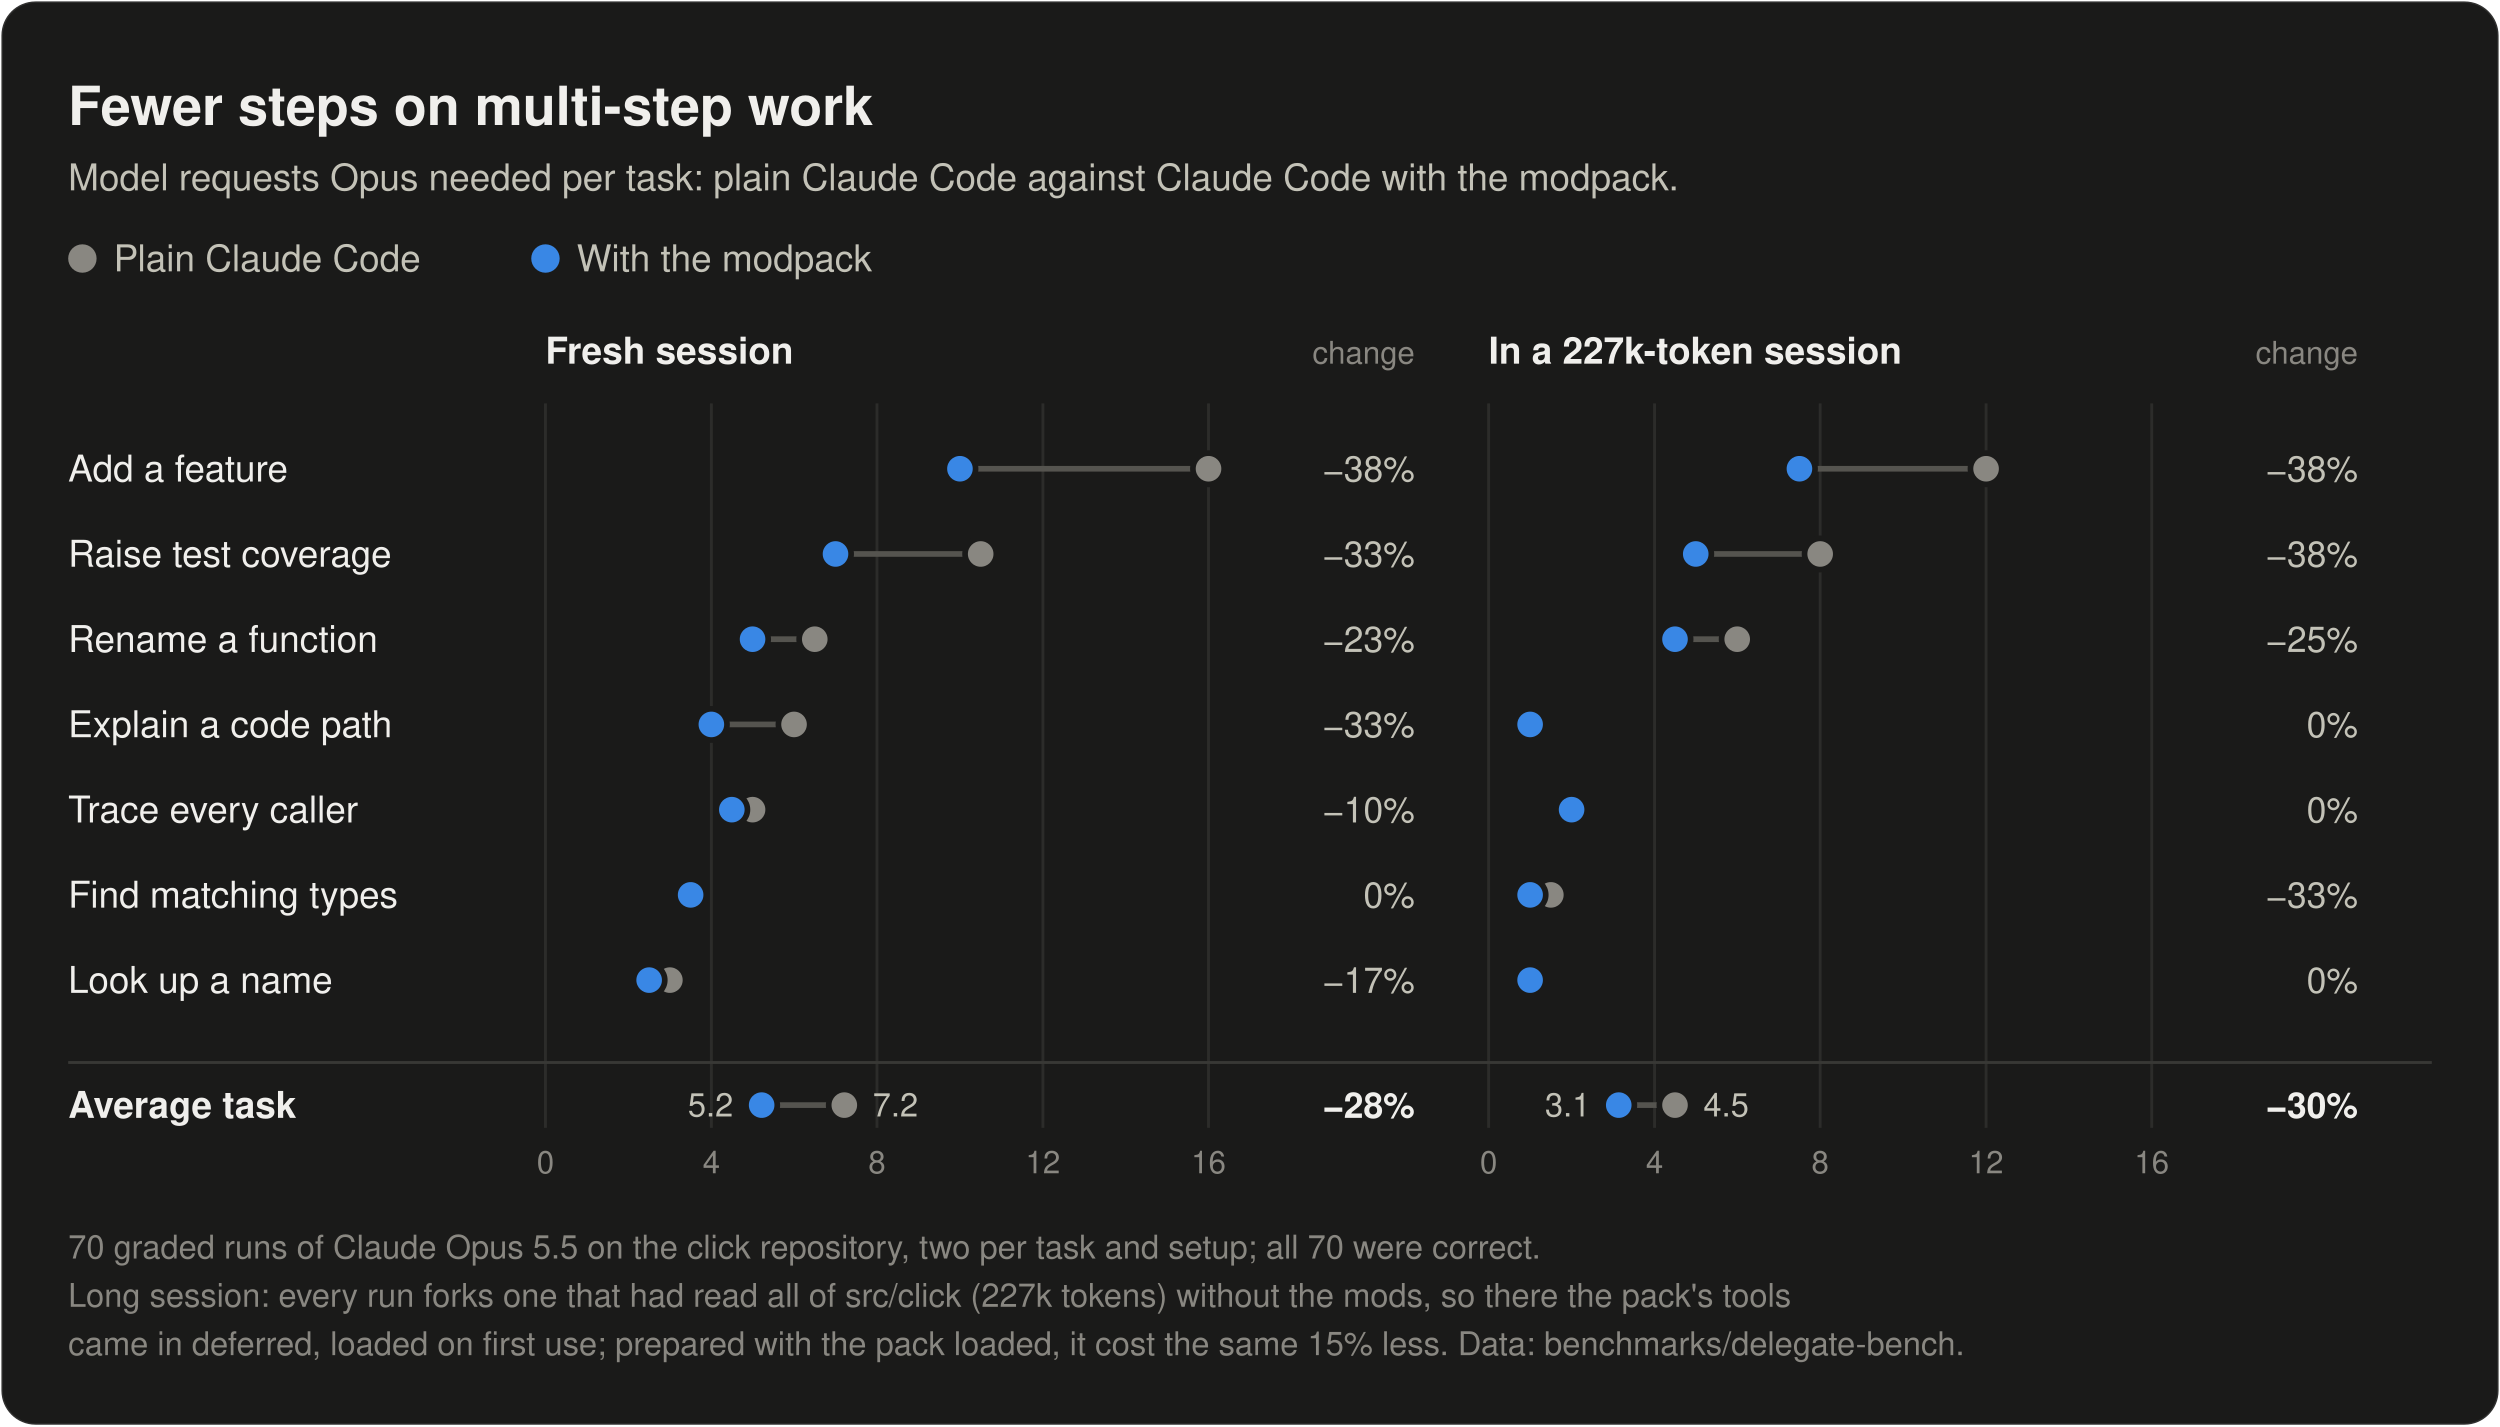
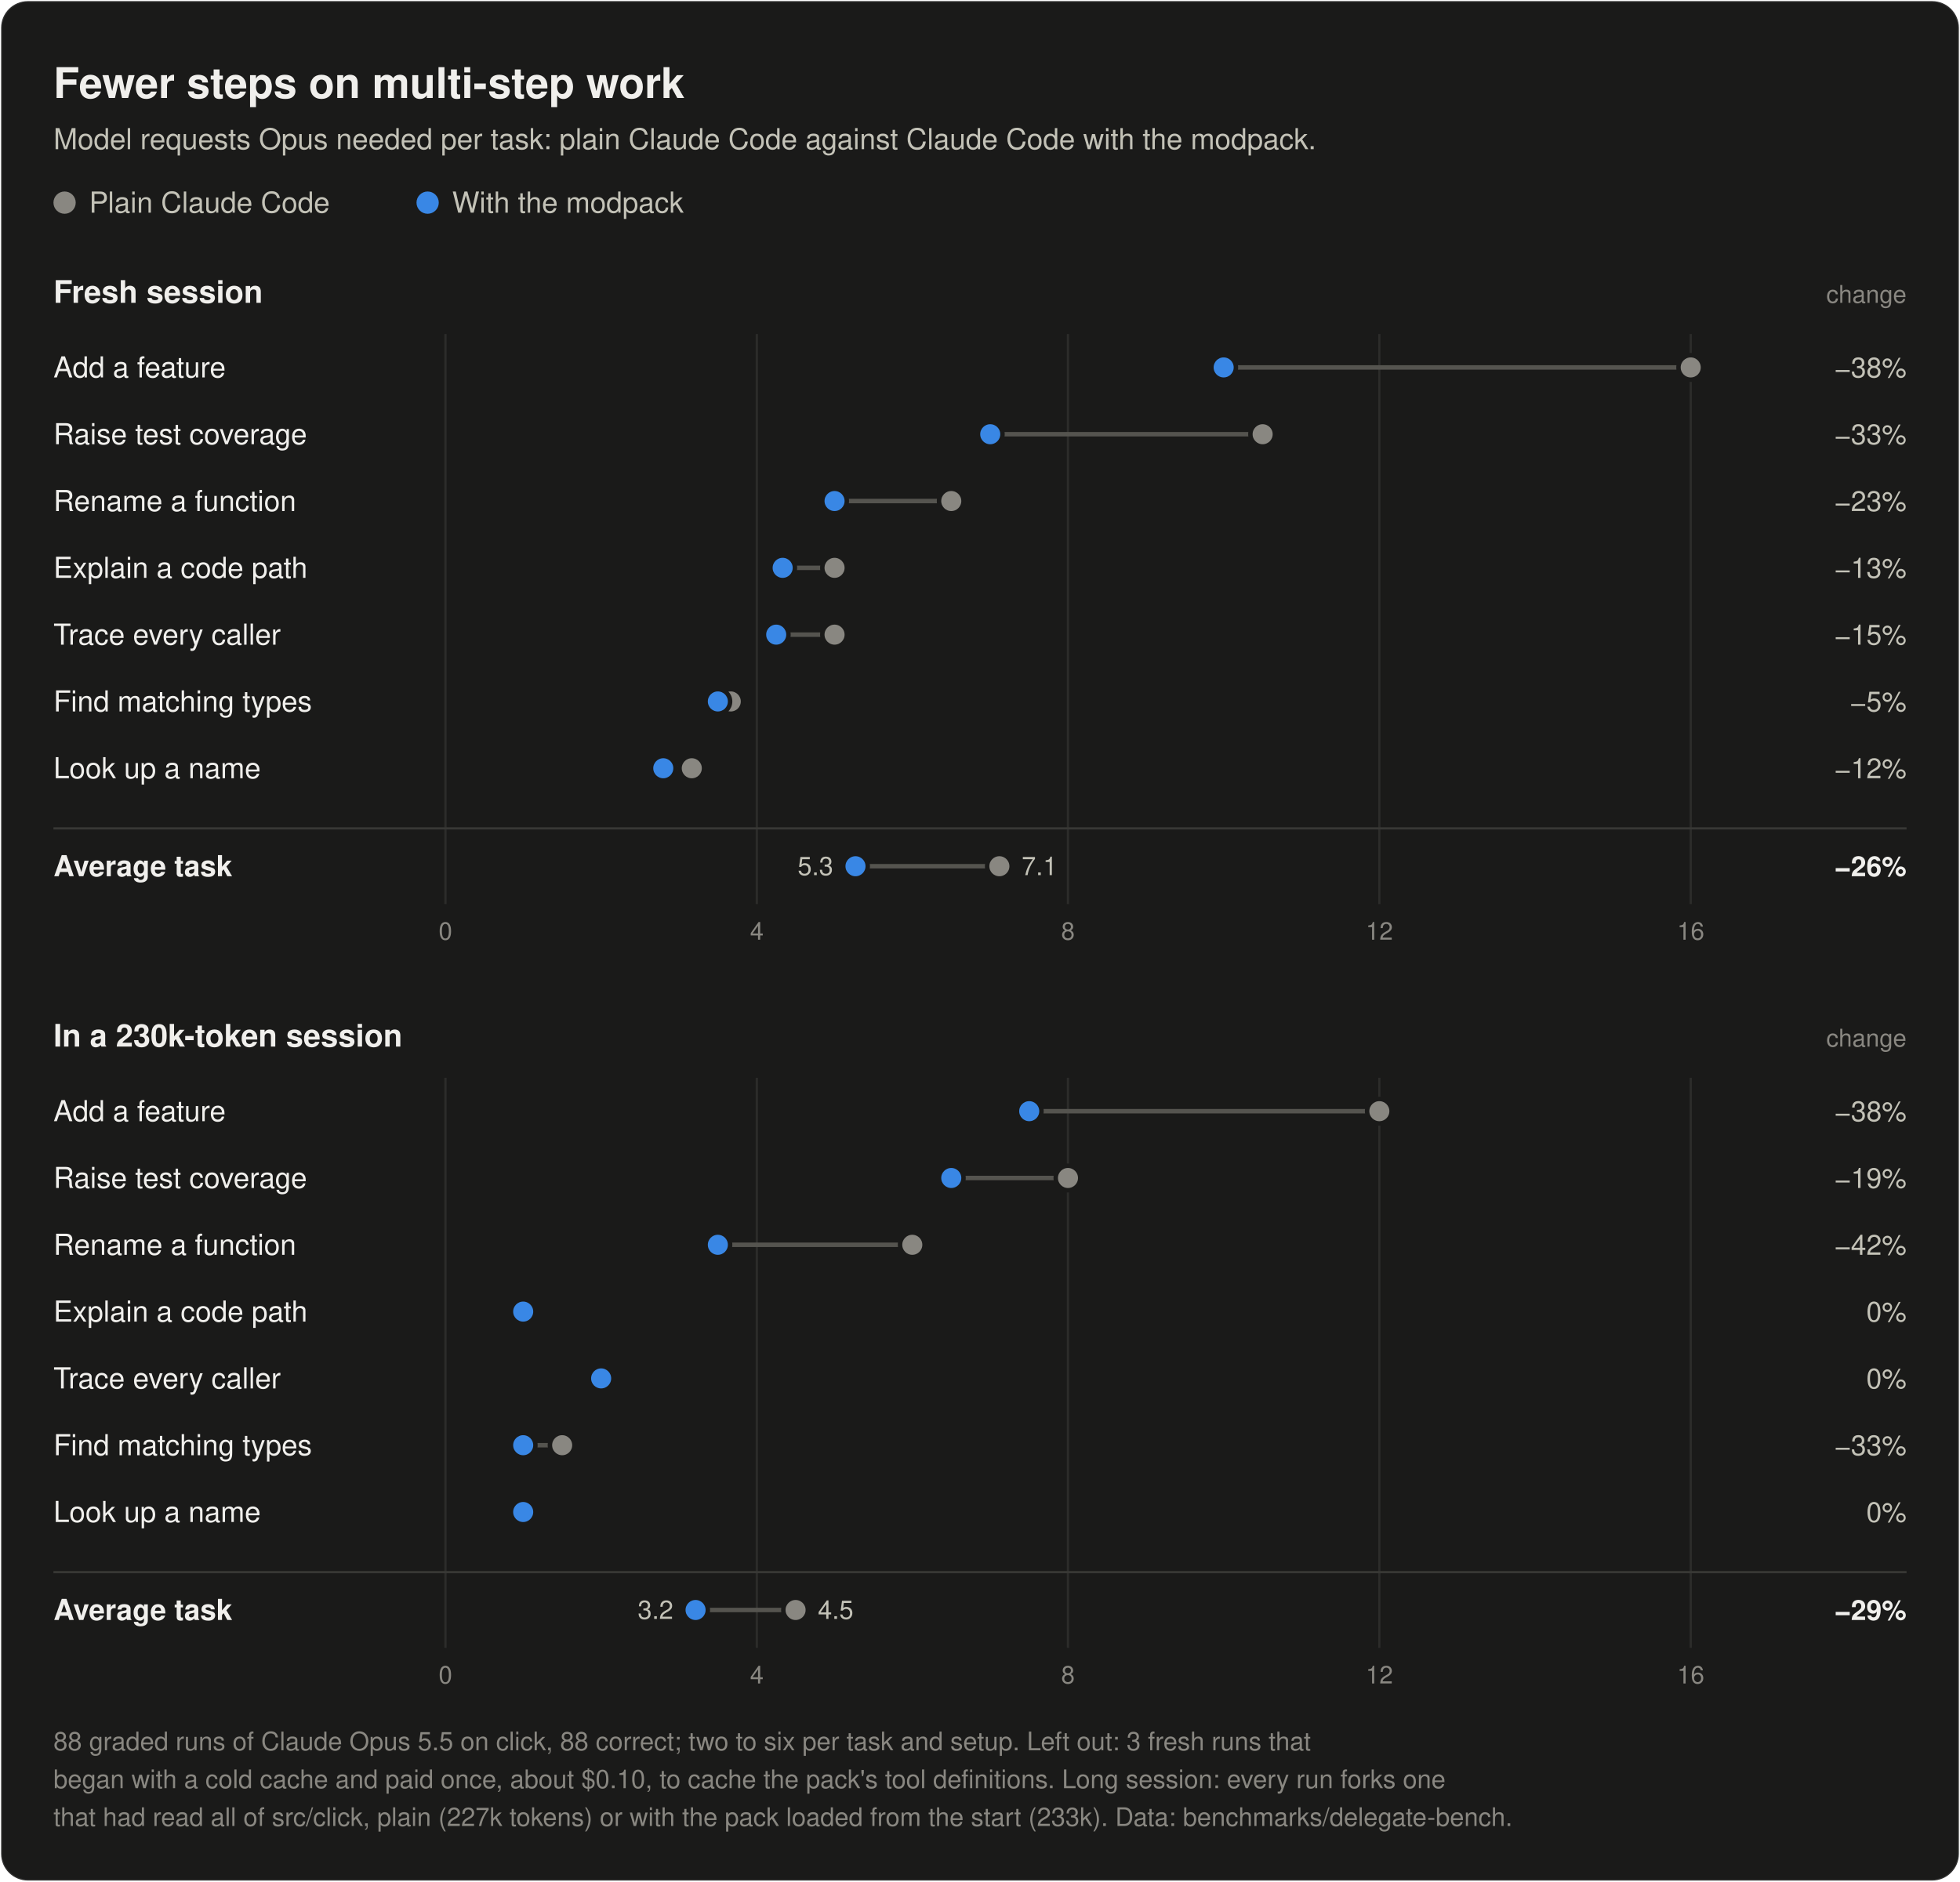
- <svg xmlns="http://www.w3.org/2000/svg" width="880" height="502" viewBox="0 0 880 502" role="img" font-family="-apple-system, BlinkMacSystemFont, 'Segoe UI', Helvetica, Arial, sans-serif">
-   <rect x="0.5" y="0.5" width="879" height="501" rx="12" fill="#1a1a19" stroke="rgba(255,255,255,0.10)" />
+ <svg xmlns="http://www.w3.org/2000/svg" width="880" height="845" viewBox="0 0 880 845" role="img" font-family="-apple-system, BlinkMacSystemFont, 'Segoe UI', Helvetica, Arial, sans-serif">
+   <rect x="0.5" y="0.5" width="879" height="844" rx="12" fill="#1a1a19" stroke="rgba(255,255,255,0.10)" />
  <text x="24.0" y="44.0" font-size="19" font-weight="600" fill="#f0efec" text-anchor="start">Fewer steps on multi-step work</text>
  <text x="24.0" y="67.0" font-size="13" font-weight="400" fill="#c3c2b7" text-anchor="start">Model requests Opus needed per task: plain Claude Code against Claude Code with the modpack.</text>
  <circle cx="29" cy="91" r="5" fill="#898781" />
  <text x="40.0" y="95.5" font-size="13" font-weight="400" fill="#c3c2b7" text-anchor="start">Plain Claude Code</text>
  <circle cx="192.0" cy="91" r="5" fill="#3987e5" />
  <text x="203.0" y="95.5" font-size="13" font-weight="400" fill="#c3c2b7" text-anchor="start">With the modpack</text>
-   <text x="192.0" y="128.0" font-size="13" font-weight="600" fill="#f0efec" text-anchor="start">Fresh session</text>
-   <text x="498.0" y="128.0" font-size="11" font-weight="400" fill="#898781" text-anchor="end">change</text>
-   <line x1="192.0" y1="142" x2="192.0" y2="397.0" stroke="#2c2c2a" stroke-width="1" />
-   <text x="192.0" y="413.0" font-size="11" font-weight="400" fill="#898781" text-anchor="middle" style="font-variant-numeric: tabular-nums">0</text>
-   <line x1="250.4" y1="142" x2="250.4" y2="397.0" stroke="#2c2c2a" stroke-width="1" />
-   <text x="250.4" y="413.0" font-size="11" font-weight="400" fill="#898781" text-anchor="middle" style="font-variant-numeric: tabular-nums">4</text>
-   <line x1="308.7" y1="142" x2="308.7" y2="397.0" stroke="#2c2c2a" stroke-width="1" />
-   <text x="308.7" y="413.0" font-size="11" font-weight="400" fill="#898781" text-anchor="middle" style="font-variant-numeric: tabular-nums">8</text>
-   <line x1="367.1" y1="142" x2="367.1" y2="397.0" stroke="#2c2c2a" stroke-width="1" />
-   <text x="367.1" y="413.0" font-size="11" font-weight="400" fill="#898781" text-anchor="middle" style="font-variant-numeric: tabular-nums">12</text>
-   <line x1="425.4" y1="142" x2="425.4" y2="397.0" stroke="#2c2c2a" stroke-width="1" />
-   <text x="425.4" y="413.0" font-size="11" font-weight="400" fill="#898781" text-anchor="middle" style="font-variant-numeric: tabular-nums">16</text>
-   <line x1="425.4" y1="165.0" x2="337.9" y2="165.0" stroke="#55544f" stroke-width="2" stroke-linecap="round" />
-   <circle cx="425.4" cy="165.0" r="5.5" fill="#898781" stroke="#1a1a19" stroke-width="2" />
-   <circle cx="337.9" cy="165.0" r="5.5" fill="#3987e5" stroke="#1a1a19" stroke-width="2" />
-   <text x="498.0" y="169.5" font-size="12.5" font-weight="400" fill="#c3c2b7" text-anchor="end" style="font-variant-numeric: tabular-nums">−38%</text>
-   <line x1="345.2" y1="195.0" x2="294.1" y2="195.0" stroke="#55544f" stroke-width="2" stroke-linecap="round" />
-   <circle cx="345.2" cy="195.0" r="5.5" fill="#898781" stroke="#1a1a19" stroke-width="2" />
-   <circle cx="294.1" cy="195.0" r="5.5" fill="#3987e5" stroke="#1a1a19" stroke-width="2" />
-   <text x="498.0" y="199.5" font-size="12.5" font-weight="400" fill="#c3c2b7" text-anchor="end" style="font-variant-numeric: tabular-nums">−33%</text>
-   <line x1="286.8" y1="225.0" x2="264.9" y2="225.0" stroke="#55544f" stroke-width="2" stroke-linecap="round" />
-   <circle cx="286.8" cy="225.0" r="5.5" fill="#898781" stroke="#1a1a19" stroke-width="2" />
-   <circle cx="264.9" cy="225.0" r="5.5" fill="#3987e5" stroke="#1a1a19" stroke-width="2" />
-   <text x="498.0" y="229.5" font-size="12.5" font-weight="400" fill="#c3c2b7" text-anchor="end" style="font-variant-numeric: tabular-nums">−23%</text>
-   <line x1="279.5" y1="255.0" x2="250.4" y2="255.0" stroke="#55544f" stroke-width="2" stroke-linecap="round" />
-   <circle cx="279.5" cy="255.0" r="5.5" fill="#898781" stroke="#1a1a19" stroke-width="2" />
-   <circle cx="250.4" cy="255.0" r="5.5" fill="#3987e5" stroke="#1a1a19" stroke-width="2" />
-   <text x="498.0" y="259.5" font-size="12.5" font-weight="400" fill="#c3c2b7" text-anchor="end" style="font-variant-numeric: tabular-nums">−33%</text>
-   <line x1="264.9" y1="285.0" x2="257.6" y2="285.0" stroke="#55544f" stroke-width="2" stroke-linecap="round" />
-   <circle cx="264.9" cy="285.0" r="5.5" fill="#898781" stroke="#1a1a19" stroke-width="2" />
-   <circle cx="257.6" cy="285.0" r="5.5" fill="#3987e5" stroke="#1a1a19" stroke-width="2" />
-   <text x="498.0" y="289.5" font-size="12.5" font-weight="400" fill="#c3c2b7" text-anchor="end" style="font-variant-numeric: tabular-nums">−10%</text>
-   <line x1="243.1" y1="315.0" x2="243.1" y2="315.0" stroke="#55544f" stroke-width="2" stroke-linecap="round" />
-   <circle cx="243.1" cy="315.0" r="5.5" fill="#898781" stroke="#1a1a19" stroke-width="2" />
-   <circle cx="243.1" cy="315.0" r="5.5" fill="#3987e5" stroke="#1a1a19" stroke-width="2" />
-   <text x="498.0" y="319.5" font-size="12.5" font-weight="400" fill="#c3c2b7" text-anchor="end" style="font-variant-numeric: tabular-nums">0%</text>
-   <line x1="235.8" y1="345.0" x2="228.5" y2="345.0" stroke="#55544f" stroke-width="2" stroke-linecap="round" />
-   <circle cx="235.8" cy="345.0" r="5.5" fill="#898781" stroke="#1a1a19" stroke-width="2" />
-   <circle cx="228.5" cy="345.0" r="5.5" fill="#3987e5" stroke="#1a1a19" stroke-width="2" />
-   <text x="498.0" y="349.5" font-size="12.5" font-weight="400" fill="#c3c2b7" text-anchor="end" style="font-variant-numeric: tabular-nums">−17%</text>
-   <line x1="297.2" y1="389.0" x2="268.1" y2="389.0" stroke="#55544f" stroke-width="2" stroke-linecap="round" />
-   <circle cx="297.2" cy="389.0" r="5.5" fill="#898781" stroke="#1a1a19" stroke-width="2" />
-   <circle cx="268.1" cy="389.0" r="5.5" fill="#3987e5" stroke="#1a1a19" stroke-width="2" />
-   <text x="498.0" y="393.5" font-size="12.5" font-weight="600" fill="#f0efec" text-anchor="end" style="font-variant-numeric: tabular-nums">−28%</text>
-   <text x="258.1" y="393.0" font-size="11.5" font-weight="400" fill="#c3c2b7" text-anchor="end" style="font-variant-numeric: tabular-nums">5.2</text>
-   <text x="307.2" y="393.0" font-size="11.5" font-weight="400" fill="#c3c2b7" text-anchor="start" style="font-variant-numeric: tabular-nums">7.2</text>
-   <text x="524.0" y="128.0" font-size="13" font-weight="600" fill="#f0efec" text-anchor="start">In a 227k-token session</text>
-   <text x="830.0" y="128.0" font-size="11" font-weight="400" fill="#898781" text-anchor="end">change</text>
-   <line x1="524.0" y1="142" x2="524.0" y2="397.0" stroke="#2c2c2a" stroke-width="1" />
-   <text x="524.0" y="413.0" font-size="11" font-weight="400" fill="#898781" text-anchor="middle" style="font-variant-numeric: tabular-nums">0</text>
-   <line x1="582.4" y1="142" x2="582.4" y2="397.0" stroke="#2c2c2a" stroke-width="1" />
-   <text x="582.4" y="413.0" font-size="11" font-weight="400" fill="#898781" text-anchor="middle" style="font-variant-numeric: tabular-nums">4</text>
-   <line x1="640.7" y1="142" x2="640.7" y2="397.0" stroke="#2c2c2a" stroke-width="1" />
-   <text x="640.7" y="413.0" font-size="11" font-weight="400" fill="#898781" text-anchor="middle" style="font-variant-numeric: tabular-nums">8</text>
-   <line x1="699.1" y1="142" x2="699.1" y2="397.0" stroke="#2c2c2a" stroke-width="1" />
-   <text x="699.1" y="413.0" font-size="11" font-weight="400" fill="#898781" text-anchor="middle" style="font-variant-numeric: tabular-nums">12</text>
-   <line x1="757.4" y1="142" x2="757.4" y2="397.0" stroke="#2c2c2a" stroke-width="1" />
-   <text x="757.4" y="413.0" font-size="11" font-weight="400" fill="#898781" text-anchor="middle" style="font-variant-numeric: tabular-nums">16</text>
-   <line x1="699.1" y1="165.0" x2="633.4" y2="165.0" stroke="#55544f" stroke-width="2" stroke-linecap="round" />
-   <circle cx="699.1" cy="165.0" r="5.5" fill="#898781" stroke="#1a1a19" stroke-width="2" />
-   <circle cx="633.4" cy="165.0" r="5.5" fill="#3987e5" stroke="#1a1a19" stroke-width="2" />
-   <text x="830.0" y="169.5" font-size="12.5" font-weight="400" fill="#c3c2b7" text-anchor="end" style="font-variant-numeric: tabular-nums">−38%</text>
-   <line x1="640.7" y1="195.0" x2="596.9" y2="195.0" stroke="#55544f" stroke-width="2" stroke-linecap="round" />
-   <circle cx="640.7" cy="195.0" r="5.5" fill="#898781" stroke="#1a1a19" stroke-width="2" />
-   <circle cx="596.9" cy="195.0" r="5.5" fill="#3987e5" stroke="#1a1a19" stroke-width="2" />
-   <text x="830.0" y="199.5" font-size="12.5" font-weight="400" fill="#c3c2b7" text-anchor="end" style="font-variant-numeric: tabular-nums">−38%</text>
-   <line x1="611.5" y1="225.0" x2="589.6" y2="225.0" stroke="#55544f" stroke-width="2" stroke-linecap="round" />
-   <circle cx="611.5" cy="225.0" r="5.5" fill="#898781" stroke="#1a1a19" stroke-width="2" />
-   <circle cx="589.6" cy="225.0" r="5.5" fill="#3987e5" stroke="#1a1a19" stroke-width="2" />
-   <text x="830.0" y="229.5" font-size="12.5" font-weight="400" fill="#c3c2b7" text-anchor="end" style="font-variant-numeric: tabular-nums">−25%</text>
-   <line x1="538.6" y1="255.0" x2="538.6" y2="255.0" stroke="#55544f" stroke-width="2" stroke-linecap="round" />
-   <circle cx="538.6" cy="255.0" r="5.5" fill="#898781" stroke="#1a1a19" stroke-width="2" />
-   <circle cx="538.6" cy="255.0" r="5.5" fill="#3987e5" stroke="#1a1a19" stroke-width="2" />
-   <text x="830.0" y="259.5" font-size="12.5" font-weight="400" fill="#c3c2b7" text-anchor="end" style="font-variant-numeric: tabular-nums">0%</text>
-   <line x1="553.2" y1="285.0" x2="553.2" y2="285.0" stroke="#55544f" stroke-width="2" stroke-linecap="round" />
-   <circle cx="553.2" cy="285.0" r="5.5" fill="#898781" stroke="#1a1a19" stroke-width="2" />
-   <circle cx="553.2" cy="285.0" r="5.5" fill="#3987e5" stroke="#1a1a19" stroke-width="2" />
-   <text x="830.0" y="289.5" font-size="12.5" font-weight="400" fill="#c3c2b7" text-anchor="end" style="font-variant-numeric: tabular-nums">0%</text>
-   <line x1="545.9" y1="315.0" x2="538.6" y2="315.0" stroke="#55544f" stroke-width="2" stroke-linecap="round" />
-   <circle cx="545.9" cy="315.0" r="5.5" fill="#898781" stroke="#1a1a19" stroke-width="2" />
-   <circle cx="538.6" cy="315.0" r="5.5" fill="#3987e5" stroke="#1a1a19" stroke-width="2" />
-   <text x="830.0" y="319.5" font-size="12.5" font-weight="400" fill="#c3c2b7" text-anchor="end" style="font-variant-numeric: tabular-nums">−33%</text>
-   <line x1="538.6" y1="345.0" x2="538.6" y2="345.0" stroke="#55544f" stroke-width="2" stroke-linecap="round" />
-   <circle cx="538.6" cy="345.0" r="5.5" fill="#898781" stroke="#1a1a19" stroke-width="2" />
-   <circle cx="538.6" cy="345.0" r="5.5" fill="#3987e5" stroke="#1a1a19" stroke-width="2" />
-   <text x="830.0" y="349.5" font-size="12.5" font-weight="400" fill="#c3c2b7" text-anchor="end" style="font-variant-numeric: tabular-nums">0%</text>
-   <line x1="589.6" y1="389.0" x2="569.8" y2="389.0" stroke="#55544f" stroke-width="2" stroke-linecap="round" />
-   <circle cx="589.6" cy="389.0" r="5.5" fill="#898781" stroke="#1a1a19" stroke-width="2" />
-   <circle cx="569.8" cy="389.0" r="5.5" fill="#3987e5" stroke="#1a1a19" stroke-width="2" />
-   <text x="830.0" y="393.5" font-size="12.5" font-weight="600" fill="#f0efec" text-anchor="end" style="font-variant-numeric: tabular-nums">−30%</text>
-   <text x="559.8" y="393.0" font-size="11.5" font-weight="400" fill="#c3c2b7" text-anchor="end" style="font-variant-numeric: tabular-nums">3.1</text>
-   <text x="599.6" y="393.0" font-size="11.5" font-weight="400" fill="#c3c2b7" text-anchor="start" style="font-variant-numeric: tabular-nums">4.5</text>
+   <text x="24.0" y="136.0" font-size="14" font-weight="600" fill="#f0efec" text-anchor="start">Fresh session</text>
+   <text x="856.0" y="136.0" font-size="11" font-weight="400" fill="#898781" text-anchor="end">change</text>
+   <line x1="200.0" y1="150" x2="200.0" y2="406" stroke="#2c2c2a" stroke-width="1" />
+   <text x="200.0" y="422.0" font-size="11" font-weight="400" fill="#898781" text-anchor="middle" style="font-variant-numeric: tabular-nums">0</text>
+   <line x1="339.8" y1="150" x2="339.8" y2="406" stroke="#2c2c2a" stroke-width="1" />
+   <text x="339.8" y="422.0" font-size="11" font-weight="400" fill="#898781" text-anchor="middle" style="font-variant-numeric: tabular-nums">4</text>
+   <line x1="479.5" y1="150" x2="479.5" y2="406" stroke="#2c2c2a" stroke-width="1" />
+   <text x="479.5" y="422.0" font-size="11" font-weight="400" fill="#898781" text-anchor="middle" style="font-variant-numeric: tabular-nums">8</text>
+   <line x1="619.3" y1="150" x2="619.3" y2="406" stroke="#2c2c2a" stroke-width="1" />
+   <text x="619.3" y="422.0" font-size="11" font-weight="400" fill="#898781" text-anchor="middle" style="font-variant-numeric: tabular-nums">12</text>
+   <line x1="759.1" y1="150" x2="759.1" y2="406" stroke="#2c2c2a" stroke-width="1" />
+   <text x="759.1" y="422.0" font-size="11" font-weight="400" fill="#898781" text-anchor="middle" style="font-variant-numeric: tabular-nums">16</text>
+   <line x1="24" y1="372.0" x2="856" y2="372.0" stroke="#383835" stroke-width="1" />
  <text x="24.0" y="169.5" font-size="13" font-weight="400" fill="#f0efec" text-anchor="start">Add a feature</text>
+   <line x1="759.1" y1="165.0" x2="549.4" y2="165.0" stroke="#55544f" stroke-width="2" stroke-linecap="round" />
+   <circle cx="759.1" cy="165.0" r="5.5" fill="#898781" stroke="#1a1a19" stroke-width="2" />
+   <circle cx="549.4" cy="165.0" r="5.5" fill="#3987e5" stroke="#1a1a19" stroke-width="2" />
+   <text x="856.0" y="169.5" font-size="12.5" font-weight="400" fill="#c3c2b7" text-anchor="end" style="font-variant-numeric: tabular-nums">−38%</text>
  <text x="24.0" y="199.5" font-size="13" font-weight="400" fill="#f0efec" text-anchor="start">Raise test coverage</text>
+   <line x1="566.9" y1="195.0" x2="444.6" y2="195.0" stroke="#55544f" stroke-width="2" stroke-linecap="round" />
+   <circle cx="566.9" cy="195.0" r="5.5" fill="#898781" stroke="#1a1a19" stroke-width="2" />
+   <circle cx="444.6" cy="195.0" r="5.5" fill="#3987e5" stroke="#1a1a19" stroke-width="2" />
+   <text x="856.0" y="199.5" font-size="12.5" font-weight="400" fill="#c3c2b7" text-anchor="end" style="font-variant-numeric: tabular-nums">−33%</text>
  <text x="24.0" y="229.5" font-size="13" font-weight="400" fill="#f0efec" text-anchor="start">Rename a function</text>
+   <line x1="427.1" y1="225.0" x2="374.7" y2="225.0" stroke="#55544f" stroke-width="2" stroke-linecap="round" />
+   <circle cx="427.1" cy="225.0" r="5.5" fill="#898781" stroke="#1a1a19" stroke-width="2" />
+   <circle cx="374.7" cy="225.0" r="5.5" fill="#3987e5" stroke="#1a1a19" stroke-width="2" />
+   <text x="856.0" y="229.5" font-size="12.5" font-weight="400" fill="#c3c2b7" text-anchor="end" style="font-variant-numeric: tabular-nums">−23%</text>
  <text x="24.0" y="259.5" font-size="13" font-weight="400" fill="#f0efec" text-anchor="start">Explain a code path</text>
+   <line x1="374.7" y1="255.0" x2="351.4" y2="255.0" stroke="#55544f" stroke-width="2" stroke-linecap="round" />
+   <circle cx="374.7" cy="255.0" r="5.5" fill="#898781" stroke="#1a1a19" stroke-width="2" />
+   <circle cx="351.4" cy="255.0" r="5.5" fill="#3987e5" stroke="#1a1a19" stroke-width="2" />
+   <text x="856.0" y="259.5" font-size="12.5" font-weight="400" fill="#c3c2b7" text-anchor="end" style="font-variant-numeric: tabular-nums">−13%</text>
  <text x="24.0" y="289.5" font-size="13" font-weight="400" fill="#f0efec" text-anchor="start">Trace every caller</text>
+   <line x1="374.7" y1="285.0" x2="348.5" y2="285.0" stroke="#55544f" stroke-width="2" stroke-linecap="round" />
+   <circle cx="374.7" cy="285.0" r="5.5" fill="#898781" stroke="#1a1a19" stroke-width="2" />
+   <circle cx="348.5" cy="285.0" r="5.5" fill="#3987e5" stroke="#1a1a19" stroke-width="2" />
+   <text x="856.0" y="289.5" font-size="12.5" font-weight="400" fill="#c3c2b7" text-anchor="end" style="font-variant-numeric: tabular-nums">−15%</text>
  <text x="24.0" y="319.5" font-size="13" font-weight="400" fill="#f0efec" text-anchor="start">Find matching types</text>
+   <line x1="328.1" y1="315.0" x2="322.3" y2="315.0" stroke="#55544f" stroke-width="2" stroke-linecap="round" />
+   <circle cx="328.1" cy="315.0" r="5.5" fill="#898781" stroke="#1a1a19" stroke-width="2" />
+   <circle cx="322.3" cy="315.0" r="5.5" fill="#3987e5" stroke="#1a1a19" stroke-width="2" />
+   <text x="856.0" y="319.5" font-size="12.5" font-weight="400" fill="#c3c2b7" text-anchor="end" style="font-variant-numeric: tabular-nums">−5%</text>
  <text x="24.0" y="349.5" font-size="13" font-weight="400" fill="#f0efec" text-anchor="start">Look up a name</text>
-   <line x1="24" y1="374.0" x2="856" y2="374.0" stroke="#383835" stroke-width="1" />
+   <line x1="310.6" y1="345.0" x2="297.8" y2="345.0" stroke="#55544f" stroke-width="2" stroke-linecap="round" />
+   <circle cx="310.6" cy="345.0" r="5.5" fill="#898781" stroke="#1a1a19" stroke-width="2" />
+   <circle cx="297.8" cy="345.0" r="5.5" fill="#3987e5" stroke="#1a1a19" stroke-width="2" />
+   <text x="856.0" y="349.5" font-size="12.5" font-weight="400" fill="#c3c2b7" text-anchor="end" style="font-variant-numeric: tabular-nums">−12%</text>
  <text x="24.0" y="393.5" font-size="13" font-weight="600" fill="#f0efec" text-anchor="start">Average task</text>
-   <text x="24.0" y="443.0" font-size="11.5" font-weight="400" fill="#898781" text-anchor="start">70 graded runs of Claude Opus 5.5 on the click repository, two per task and setup; all 70 were correct.</text>
-   <text x="24.0" y="460.0" font-size="11.5" font-weight="400" fill="#898781" text-anchor="start">Long session: every run forks one that had read all of src/click (227k tokens) without the mods, so there the pack's tools</text>
-   <text x="24.0" y="477.0" font-size="11.5" font-weight="400" fill="#898781" text-anchor="start">came in deferred, loaded on first use; prepared with the pack loaded, it cost the same 15% less. Data: benchmarks/delegate-bench.</text>
+   <line x1="448.7" y1="389.0" x2="384.1" y2="389.0" stroke="#55544f" stroke-width="2" stroke-linecap="round" />
+   <circle cx="448.7" cy="389.0" r="5.5" fill="#898781" stroke="#1a1a19" stroke-width="2" />
+   <circle cx="384.1" cy="389.0" r="5.5" fill="#3987e5" stroke="#1a1a19" stroke-width="2" />
+   <text x="856.0" y="393.5" font-size="12.5" font-weight="600" fill="#f0efec" text-anchor="end" style="font-variant-numeric: tabular-nums">−26%</text>
+   <text x="374.1" y="393.0" font-size="11.5" font-weight="400" fill="#c3c2b7" text-anchor="end" style="font-variant-numeric: tabular-nums">5.3</text>
+   <text x="458.7" y="393.0" font-size="11.5" font-weight="400" fill="#c3c2b7" text-anchor="start" style="font-variant-numeric: tabular-nums">7.1</text>
+   <text x="24.0" y="470.0" font-size="14" font-weight="600" fill="#f0efec" text-anchor="start">In a 230k-token session</text>
+   <text x="856.0" y="470.0" font-size="11" font-weight="400" fill="#898781" text-anchor="end">change</text>
+   <line x1="200.0" y1="484" x2="200.0" y2="740" stroke="#2c2c2a" stroke-width="1" />
+   <text x="200.0" y="756.0" font-size="11" font-weight="400" fill="#898781" text-anchor="middle" style="font-variant-numeric: tabular-nums">0</text>
+   <line x1="339.8" y1="484" x2="339.8" y2="740" stroke="#2c2c2a" stroke-width="1" />
+   <text x="339.8" y="756.0" font-size="11" font-weight="400" fill="#898781" text-anchor="middle" style="font-variant-numeric: tabular-nums">4</text>
+   <line x1="479.5" y1="484" x2="479.5" y2="740" stroke="#2c2c2a" stroke-width="1" />
+   <text x="479.5" y="756.0" font-size="11" font-weight="400" fill="#898781" text-anchor="middle" style="font-variant-numeric: tabular-nums">8</text>
+   <line x1="619.3" y1="484" x2="619.3" y2="740" stroke="#2c2c2a" stroke-width="1" />
+   <text x="619.3" y="756.0" font-size="11" font-weight="400" fill="#898781" text-anchor="middle" style="font-variant-numeric: tabular-nums">12</text>
+   <line x1="759.1" y1="484" x2="759.1" y2="740" stroke="#2c2c2a" stroke-width="1" />
+   <text x="759.1" y="756.0" font-size="11" font-weight="400" fill="#898781" text-anchor="middle" style="font-variant-numeric: tabular-nums">16</text>
+   <line x1="24" y1="706.0" x2="856" y2="706.0" stroke="#383835" stroke-width="1" />
+   <text x="24.0" y="503.5" font-size="13" font-weight="400" fill="#f0efec" text-anchor="start">Add a feature</text>
+   <line x1="619.3" y1="499.0" x2="462.1" y2="499.0" stroke="#55544f" stroke-width="2" stroke-linecap="round" />
+   <circle cx="619.3" cy="499.0" r="5.5" fill="#898781" stroke="#1a1a19" stroke-width="2" />
+   <circle cx="462.1" cy="499.0" r="5.5" fill="#3987e5" stroke="#1a1a19" stroke-width="2" />
+   <text x="856.0" y="503.5" font-size="12.5" font-weight="400" fill="#c3c2b7" text-anchor="end" style="font-variant-numeric: tabular-nums">−38%</text>
+   <text x="24.0" y="533.5" font-size="13" font-weight="400" fill="#f0efec" text-anchor="start">Raise test coverage</text>
+   <line x1="479.5" y1="529.0" x2="427.1" y2="529.0" stroke="#55544f" stroke-width="2" stroke-linecap="round" />
+   <circle cx="479.5" cy="529.0" r="5.5" fill="#898781" stroke="#1a1a19" stroke-width="2" />
+   <circle cx="427.1" cy="529.0" r="5.5" fill="#3987e5" stroke="#1a1a19" stroke-width="2" />
+   <text x="856.0" y="533.5" font-size="12.5" font-weight="400" fill="#c3c2b7" text-anchor="end" style="font-variant-numeric: tabular-nums">−19%</text>
+   <text x="24.0" y="563.5" font-size="13" font-weight="400" fill="#f0efec" text-anchor="start">Rename a function</text>
+   <line x1="409.6" y1="559.0" x2="322.3" y2="559.0" stroke="#55544f" stroke-width="2" stroke-linecap="round" />
+   <circle cx="409.6" cy="559.0" r="5.5" fill="#898781" stroke="#1a1a19" stroke-width="2" />
+   <circle cx="322.3" cy="559.0" r="5.5" fill="#3987e5" stroke="#1a1a19" stroke-width="2" />
+   <text x="856.0" y="563.5" font-size="12.5" font-weight="400" fill="#c3c2b7" text-anchor="end" style="font-variant-numeric: tabular-nums">−42%</text>
+   <text x="24.0" y="593.5" font-size="13" font-weight="400" fill="#f0efec" text-anchor="start">Explain a code path</text>
+   <line x1="234.9" y1="589.0" x2="234.9" y2="589.0" stroke="#55544f" stroke-width="2" stroke-linecap="round" />
+   <circle cx="234.9" cy="589.0" r="5.5" fill="#898781" stroke="#1a1a19" stroke-width="2" />
+   <circle cx="234.9" cy="589.0" r="5.5" fill="#3987e5" stroke="#1a1a19" stroke-width="2" />
+   <text x="856.0" y="593.5" font-size="12.5" font-weight="400" fill="#c3c2b7" text-anchor="end" style="font-variant-numeric: tabular-nums">0%</text>
+   <text x="24.0" y="623.5" font-size="13" font-weight="400" fill="#f0efec" text-anchor="start">Trace every caller</text>
+   <line x1="269.9" y1="619.0" x2="269.9" y2="619.0" stroke="#55544f" stroke-width="2" stroke-linecap="round" />
+   <circle cx="269.9" cy="619.0" r="5.5" fill="#898781" stroke="#1a1a19" stroke-width="2" />
+   <circle cx="269.9" cy="619.0" r="5.5" fill="#3987e5" stroke="#1a1a19" stroke-width="2" />
+   <text x="856.0" y="623.5" font-size="12.5" font-weight="400" fill="#c3c2b7" text-anchor="end" style="font-variant-numeric: tabular-nums">0%</text>
+   <text x="24.0" y="653.5" font-size="13" font-weight="400" fill="#f0efec" text-anchor="start">Find matching types</text>
+   <line x1="252.4" y1="649.0" x2="234.9" y2="649.0" stroke="#55544f" stroke-width="2" stroke-linecap="round" />
+   <circle cx="252.4" cy="649.0" r="5.5" fill="#898781" stroke="#1a1a19" stroke-width="2" />
+   <circle cx="234.9" cy="649.0" r="5.5" fill="#3987e5" stroke="#1a1a19" stroke-width="2" />
+   <text x="856.0" y="653.5" font-size="12.5" font-weight="400" fill="#c3c2b7" text-anchor="end" style="font-variant-numeric: tabular-nums">−33%</text>
+   <text x="24.0" y="683.5" font-size="13" font-weight="400" fill="#f0efec" text-anchor="start">Look up a name</text>
+   <line x1="234.9" y1="679.0" x2="234.9" y2="679.0" stroke="#55544f" stroke-width="2" stroke-linecap="round" />
+   <circle cx="234.9" cy="679.0" r="5.5" fill="#898781" stroke="#1a1a19" stroke-width="2" />
+   <circle cx="234.9" cy="679.0" r="5.5" fill="#3987e5" stroke="#1a1a19" stroke-width="2" />
+   <text x="856.0" y="683.5" font-size="12.5" font-weight="400" fill="#c3c2b7" text-anchor="end" style="font-variant-numeric: tabular-nums">0%</text>
+   <text x="24.0" y="727.5" font-size="13" font-weight="600" fill="#f0efec" text-anchor="start">Average task</text>
+   <line x1="357.2" y1="723.0" x2="312.3" y2="723.0" stroke="#55544f" stroke-width="2" stroke-linecap="round" />
+   <circle cx="357.2" cy="723.0" r="5.5" fill="#898781" stroke="#1a1a19" stroke-width="2" />
+   <circle cx="312.3" cy="723.0" r="5.5" fill="#3987e5" stroke="#1a1a19" stroke-width="2" />
+   <text x="856.0" y="727.5" font-size="12.5" font-weight="600" fill="#f0efec" text-anchor="end" style="font-variant-numeric: tabular-nums">−29%</text>
+   <text x="302.3" y="727.0" font-size="11.5" font-weight="400" fill="#c3c2b7" text-anchor="end" style="font-variant-numeric: tabular-nums">3.2</text>
+   <text x="367.2" y="727.0" font-size="11.5" font-weight="400" fill="#c3c2b7" text-anchor="start" style="font-variant-numeric: tabular-nums">4.5</text>
+   <text x="24.0" y="786.0" font-size="11.5" font-weight="400" fill="#898781" text-anchor="start">88 graded runs of Claude Opus 5.5 on click, 88 correct; two to six per task and setup. Left out: 3 fresh runs that</text>
+   <text x="24.0" y="803.0" font-size="11.5" font-weight="400" fill="#898781" text-anchor="start">began with a cold cache and paid once, about $0.10, to cache the pack's tool definitions. Long session: every run forks one</text>
+   <text x="24.0" y="820.0" font-size="11.5" font-weight="400" fill="#898781" text-anchor="start">that had read all of src/click, plain (227k tokens) or with the pack loaded from the start (233k). Data: benchmarks/delegate-bench.</text>
</svg>
